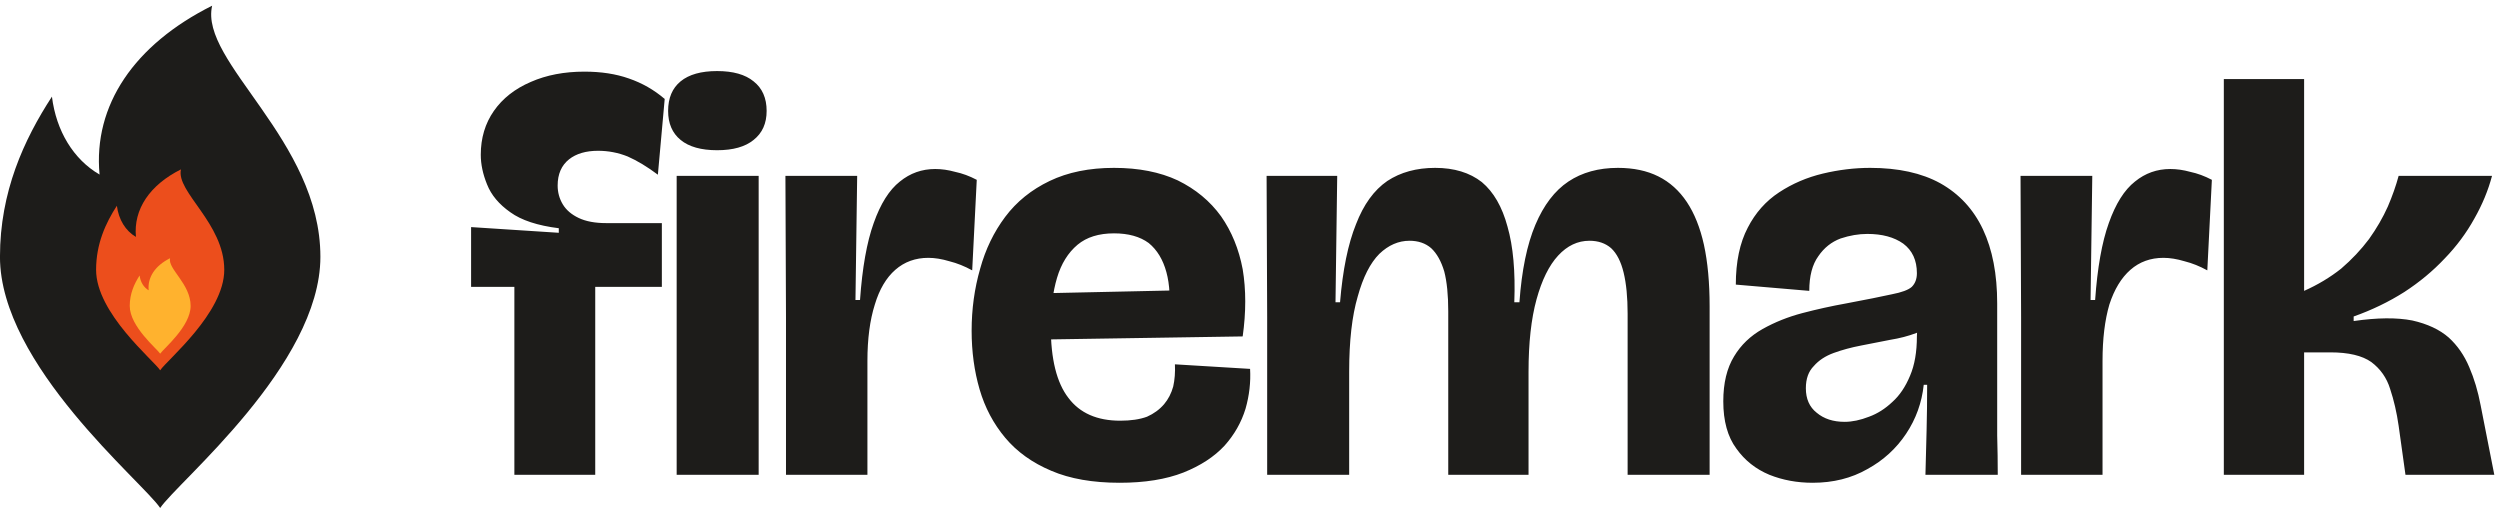
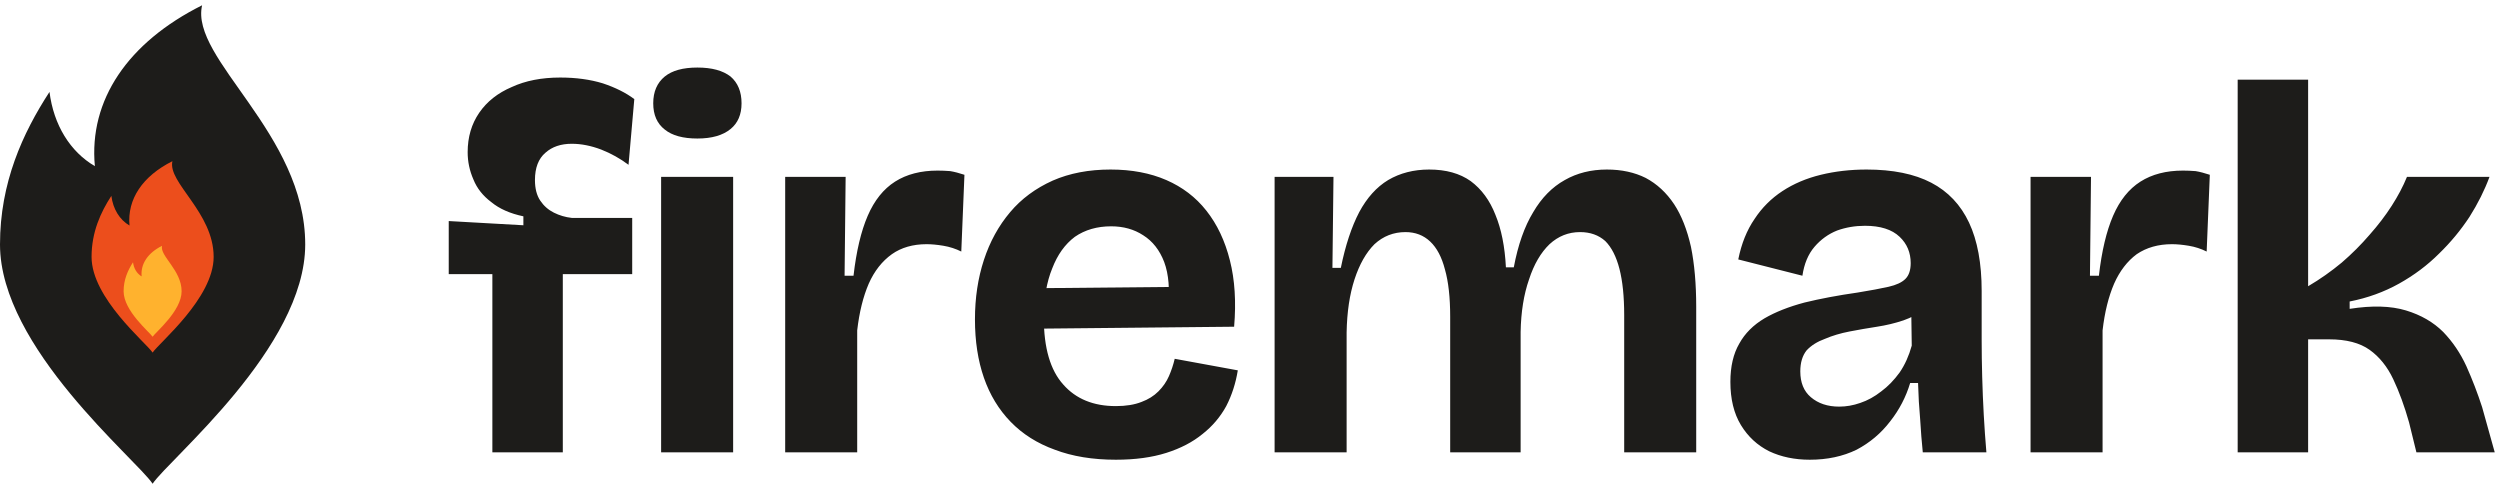
- <svg xmlns="http://www.w3.org/2000/svg" viewBox="0 -83.38 439.03 90.21" role="img" aria-label="Firemark">
-   <g transform="translate(-9.89 -83.14) scale(0.7604)">
+ <svg xmlns="http://www.w3.org/2000/svg" viewBox="0 -86.05 475.56 93.01" role="img" aria-label="Firemark">
+   <g transform="translate(-10.20 -85.83) scale(0.7846)">
    <path fill="#1D1C1A" d="M50 117C46 111 13 84 13 59C13 44 18.5 32 25 22C26 30 30 36.5 36 40C34.5 24 44 10 62 1C59 14 87 32 87 59C87 84 54 111 50 117Z" />
    <path fill="#EC4E1C" d="M50 85.2C48.4 82.8 35.2 72 35.2 62C35.2 56 37.4 51.2 40 47.2C40.4 50.4 42 53 44.4 54.4C43.8 48 47.6 42.4 54.8 38.8C53.6 44 64.8 51.2 64.8 62C64.8 72 51.6 82.8 50 85.2Z" />
    <path fill="#FFB22E" d="M50 81.36C49.24 80.22 42.97 75.09 42.97 70.34C42.97 67.49 44.02 65.21 45.25 63.31C45.44 64.83 46.2 66.06 47.34 66.73C47.05 63.69 48.86 61.03 52.28 59.32C51.71 61.79 57.03 65.21 57.03 70.34C57.03 75.09 50.76 80.22 50 81.36Z" />
  </g>
-   <path fill="#1D1C1A" transform="translate(81.53 0)" d="M8.8 0V-33H1.2V-43.5L16.6 -42.5V-43.3Q11 -44 8.1 -46.1Q5.1 -48.2 4 -51Q2.9 -53.7 2.9 -56.2Q2.9 -60.6 5.2 -63.9Q7.5 -67.2 11.7 -69Q15.8 -70.8 21.1 -70.8Q25.5 -70.8 28.9 -69.6Q32.4 -68.4 35.2 -66L34 -52.7Q31.2 -54.8 28.7 -55.9Q26.2 -56.9 23.5 -56.9Q20.3 -56.9 18.4 -55.4Q16.4 -53.8 16.4 -50.8Q16.4 -49 17.3 -47.5Q18.2 -46 20.1 -45.1Q22 -44.2 24.9 -44.2H34.7V-33H23V0Z M37.3 0V-52.5H51.7V0ZM44.4 -57Q40.2 -57 38 -58.8Q35.8 -60.6 35.8 -63.9Q35.8 -67.3 38 -69.1Q40.2 -70.9 44.4 -70.9Q48.6 -70.9 50.8 -69.1Q53.1 -67.3 53.1 -63.9Q53.1 -60.6 50.8 -58.8Q48.6 -57 44.4 -57Z M56.5 0V-27.6L56.4 -52.5H69L68.7 -30.7H69.5Q70.1 -39.2 71.9 -44.2Q73.7 -49.3 76.5 -51.5Q79.2 -53.7 82.7 -53.7Q84.4 -53.7 86.2 -53.2Q88.1 -52.8 90 -51.8L89.2 -35.9Q87.2 -37 85.2 -37.5Q83.2 -38.1 81.5 -38.1Q78.1 -38.1 75.7 -36Q73.3 -33.9 72.1 -29.9Q70.8 -25.8 70.8 -20V0Z M115.1 1.4Q108 1.4 103.1 -0.7Q98.1 -2.8 95 -6.5Q91.9 -10.2 90.5 -15Q89.1 -19.8 89.1 -25.3Q89.1 -31 90.6 -36.2Q92 -41.3 95 -45.3Q98 -49.3 102.8 -51.6Q107.6 -53.9 114.1 -53.9Q120.6 -53.9 125.3 -51.7Q130 -49.4 132.9 -45.4Q135.7 -41.4 136.7 -36.1Q137.6 -30.7 136.7 -24.3L98 -23.7V-31.8L125.7 -32.4L123.7 -27.7Q124.2 -32.3 123.3 -35.6Q122.4 -38.9 120.2 -40.7Q117.9 -42.4 114.1 -42.4Q110.1 -42.4 107.7 -40.4Q105.2 -38.3 104.1 -34.6Q103 -30.9 103 -26Q103 -17.5 106.1 -13.5Q109.1 -9.5 115.2 -9.5Q118 -9.5 119.9 -10.2Q121.7 -11 122.9 -12.4Q124 -13.7 124.5 -15.5Q124.9 -17.3 124.8 -19.4L138 -18.6Q138.2 -15.1 137.2 -11.6Q136.1 -8 133.5 -5.1Q130.8 -2.2 126.3 -0.4Q121.7 1.4 115.1 1.4Z M141 0V-27.7L140.9 -52.5H153.3L153 -30.3H153.8Q154.5 -38.8 156.6 -44Q158.6 -49.2 162.1 -51.6Q165.6 -53.9 170.5 -53.9Q175.5 -53.9 178.7 -51.4Q181.8 -48.8 183.2 -43.6Q184.7 -38.4 184.4 -30.3H185.3Q185.9 -38.7 188.1 -43.9Q190.3 -49.1 193.9 -51.5Q197.5 -53.9 202.6 -53.9Q206.7 -53.9 209.7 -52.4Q212.7 -50.9 214.7 -47.9Q216.7 -44.9 217.7 -40.4Q218.7 -35.8 218.7 -29.6V0H204.3V-28.3Q204.3 -32.6 203.6 -35.5Q202.9 -38.4 201.4 -39.8Q199.9 -41.1 197.6 -41.1Q194.5 -41.1 192.1 -38.5Q189.7 -35.9 188.3 -30.8Q186.9 -25.7 186.9 -18.1V0H172.8V-28.7Q172.8 -33 172.1 -35.7Q171.3 -38.4 169.8 -39.8Q168.3 -41.1 166 -41.1Q163.1 -41.1 160.7 -38.8Q158.3 -36.4 156.9 -31.3Q155.4 -26.2 155.4 -18.1V0Z M236.8 1.4Q232.7 1.4 229.2 -0Q225.6 -1.5 223.4 -4.6Q221.1 -7.7 221.1 -12.9Q221.1 -17.7 223 -20.8Q224.8 -23.8 228 -25.6Q231.2 -27.4 235 -28.4Q238.8 -29.4 242.7 -30.1Q248 -31.1 250.7 -31.7Q253.3 -32.2 254.2 -33Q255.1 -33.9 255.1 -35.4Q255.1 -38.8 252.7 -40.6Q250.3 -42.3 246.4 -42.3Q244.1 -42.3 241.7 -41.5Q239.3 -40.6 237.8 -38.4Q236.2 -36.2 236.2 -32.3L223.3 -33.4Q223.3 -39.4 225.4 -43.4Q227.4 -47.3 230.9 -49.6Q234.4 -51.9 238.6 -52.9Q242.8 -53.9 246.9 -53.9Q254.3 -53.9 259.2 -51.2Q264.2 -48.4 266.7 -43.1Q269.2 -37.8 269.2 -30.1V-20.6Q269.2 -17.2 269.2 -13.8Q269.2 -10.3 269.2 -6.9Q269.3 -3.4 269.3 0H256.6Q256.7 -3.8 256.8 -7.7Q256.9 -11.6 256.9 -15.8H256.3Q255.8 -11.1 253.2 -7.2Q250.6 -3.3 246.4 -1Q242.2 1.4 236.8 1.4ZM242.4 -9.3Q244.4 -9.3 246.7 -10.2Q248.9 -11 250.8 -12.8Q252.7 -14.5 253.9 -17.4Q255.1 -20.2 255.1 -24.3L255.2 -26.6L257.8 -27.1Q257 -25.7 255 -24.9Q252.9 -24.1 250.4 -23.7Q247.9 -23.2 245.3 -22.7Q242.7 -22.2 240.5 -21.4Q238.3 -20.6 237 -19.1Q235.6 -17.7 235.6 -15.2Q235.6 -12.4 237.5 -10.9Q239.4 -9.3 242.4 -9.3Z M273.4 0V-27.6L273.3 -52.5H285.9L285.6 -30.7H286.4Q287 -39.2 288.8 -44.2Q290.6 -49.3 293.4 -51.5Q296.1 -53.7 299.6 -53.7Q301.3 -53.7 303.1 -53.2Q305 -52.8 306.9 -51.8L306.1 -35.9Q304.1 -37 302.1 -37.5Q300.1 -38.1 298.4 -38.1Q295 -38.1 292.6 -36Q290.2 -33.9 288.9 -29.9Q287.7 -25.8 287.7 -20V0Z M309 0V-69.5H323.1V-32.3Q326.7 -33.9 329.6 -36.2Q332.4 -38.6 334.5 -41.4Q336.5 -44.2 337.8 -47.1Q339 -49.9 339.7 -52.5H356.1Q355.1 -48.7 353 -45Q350.9 -41.2 347.8 -38Q344.7 -34.7 340.7 -32.1Q336.6 -29.5 331.8 -27.8V-27Q338 -27.9 342.1 -27.1Q346.1 -26.2 348.5 -24.1Q350.8 -22 352.1 -18.9Q353.4 -15.9 354.1 -12.2L356.5 0H340.9L339.7 -8.6Q339.2 -12.1 338.2 -15.1Q337.3 -18 334.9 -19.8Q332.5 -21.5 327.7 -21.5H323.1V0Z" />
+   <path fill="#1D1C1A" transform="translate(83.26 0)" d="M10.4 0V-33.9H2.1V-44L16.3 -43.2V-44.9Q12.5 -45.7 10.2 -47.6Q7.8 -49.4 6.8 -51.9Q5.7 -54.4 5.7 -57.1Q5.7 -61.4 7.9 -64.6Q10.1 -67.8 14.1 -69.5Q18 -71.3 23.3 -71.3Q27.8 -71.3 31.4 -70.2Q35 -69 37.4 -67.2L36.3 -54.7Q33.9 -56.5 31.1 -57.6Q28.2 -58.7 25.5 -58.7Q22.4 -58.7 20.5 -57Q18.5 -55.3 18.5 -51.8Q18.5 -49.4 19.5 -47.9Q20.5 -46.4 22.1 -45.6Q23.7 -44.8 25.5 -44.6H37V-33.9H23.8V0Z M42.5 0V-52.4H56.2V0ZM49.4 -59.7Q45.3 -59.7 43.2 -61.4Q41 -63.1 41 -66.4Q41 -69.7 43.2 -71.5Q45.3 -73.2 49.4 -73.2Q53.5 -73.2 55.7 -71.5Q57.8 -69.7 57.8 -66.4Q57.8 -63.2 55.7 -61.5Q53.5 -59.7 49.4 -59.7Z M66.1 0V-26.1V-52.4H77.6L77.4 -33.6H79.1Q79.9 -40.6 81.8 -45Q83.7 -49.4 87 -51.5Q90.3 -53.6 95.1 -53.6Q96.2 -53.6 97.5 -53.5Q98.7 -53.3 100.2 -52.8L99.6 -38.2Q98 -39 96.2 -39.3Q94.4 -39.6 93 -39.6Q89.1 -39.6 86.4 -37.7Q83.6 -35.7 82 -32.1Q80.4 -28.4 79.8 -23.2V0Z M129 1.4Q122.4 1.4 117.4 -0.5Q112.4 -2.3 109 -5.8Q105.6 -9.3 103.9 -14.2Q102.2 -19.1 102.2 -25.3Q102.2 -31.4 103.9 -36.6Q105.6 -41.8 108.9 -45.7Q112.1 -49.5 117 -51.7Q121.8 -53.8 128 -53.8Q134 -53.8 138.6 -51.8Q143.2 -49.8 146.2 -46Q149.3 -42.1 150.7 -36.5Q152.1 -31 151.5 -23.9L111 -23.5V-31.2L143.1 -31.5L138.9 -27.4Q139.5 -32.7 138.2 -36.2Q136.9 -39.6 134.2 -41.3Q131.6 -43 128.1 -43Q124.1 -43 121.2 -41Q118.4 -38.9 116.9 -35Q115.3 -31.1 115.3 -25.6Q115.3 -17 119 -12.9Q122.6 -8.8 129 -8.8Q131.9 -8.8 133.9 -9.6Q135.8 -10.3 137.1 -11.6Q138.4 -12.9 139.1 -14.5Q139.8 -16.1 140.2 -17.8L152.2 -15.6Q151.6 -11.9 150 -8.8Q148.3 -5.7 145.5 -3.5Q142.7 -1.2 138.6 0.1Q134.5 1.4 129 1.4Z M159.2 0V-32V-52.4H170.4L170.2 -35.1H171.8Q173.1 -41.5 175.3 -45.7Q177.5 -49.8 180.8 -51.8Q184.2 -53.8 188.6 -53.8Q193.4 -53.8 196.5 -51.6Q199.6 -49.3 201.2 -45.2Q202.9 -41.1 203.2 -35.2H204.7Q205.9 -41.6 208.4 -45.7Q210.8 -49.8 214.4 -51.8Q217.9 -53.8 222.4 -53.8Q226.6 -53.8 229.8 -52.2Q233 -50.5 235.2 -47.2Q237.3 -44 238.4 -39.1Q239.4 -34.2 239.4 -27.7V0H225.7V-26.1Q225.7 -31.4 224.8 -34.9Q223.9 -38.4 222.1 -40.2Q220.2 -41.9 217.3 -41.9Q214 -41.9 211.5 -39.6Q209 -37.2 207.6 -32.9Q206.1 -28.6 206 -22.9V0H192.6V-25.8Q192.6 -31.3 191.6 -34.8Q190.7 -38.3 188.8 -40.1Q186.9 -41.9 184.1 -41.9Q180.7 -41.9 178.2 -39.6Q175.8 -37.2 174.4 -32.9Q173 -28.6 172.9 -22.8V0Z M261 1.4Q256.7 1.4 253.3 -0.2Q249.9 -1.9 247.9 -5.2Q245.9 -8.5 245.9 -13.4Q245.9 -17.8 247.6 -20.7Q249.2 -23.6 252.4 -25.5Q255.5 -27.3 260 -28.5Q264.5 -29.6 270.1 -30.4Q273.8 -31 276 -31.5Q278.2 -32 279.2 -33Q280.2 -34 280.2 -36Q280.2 -39 278.1 -41Q275.9 -43.1 271.5 -43.1Q268.7 -43.1 266.2 -42.2Q263.7 -41.2 261.9 -39.1Q260.1 -37 259.6 -33.6L247.4 -36.7Q248.3 -41.2 250.5 -44.4Q252.6 -47.6 255.8 -49.7Q259 -51.8 263.1 -52.8Q267.2 -53.8 271.8 -53.8Q279.3 -53.8 284.1 -51.3Q288.9 -48.8 291.3 -43.7Q293.7 -38.6 293.7 -30.7V-21.4Q293.7 -18 293.8 -14.4Q293.9 -10.7 294.1 -7.1Q294.3 -3.5 294.6 0H282.5Q282.2 -2.9 282 -6.3Q281.7 -9.6 281.6 -13.2H280.1Q278.9 -9.2 276.3 -5.9Q273.7 -2.5 269.9 -0.5Q266 1.4 261 1.4ZM266.6 -8.7Q268.6 -8.7 270.6 -9.4Q272.7 -10.1 274.6 -11.6Q276.5 -13 278.1 -15.2Q279.6 -17.4 280.4 -20.3L280.3 -27.5L282.7 -27.2Q281.1 -25.9 278.8 -25.1Q276.4 -24.3 273.8 -23.9Q271.2 -23.5 268.6 -23Q266 -22.5 263.9 -21.6Q261.7 -20.8 260.4 -19.4Q259.2 -17.9 259.2 -15.4Q259.2 -12.2 261.2 -10.5Q263.3 -8.7 266.6 -8.7Z M303 0V-26.1V-52.4H314.5L314.3 -33.6H316Q316.8 -40.6 318.7 -45Q320.6 -49.4 323.9 -51.5Q327.2 -53.6 332 -53.6Q333.1 -53.6 334.4 -53.5Q335.6 -53.3 337.1 -52.8L336.5 -38.2Q334.9 -39 333.1 -39.3Q331.3 -39.6 329.9 -39.6Q326 -39.6 323.2 -37.7Q320.5 -35.7 318.9 -32.1Q317.3 -28.4 316.7 -23.2V0Z M342.4 0V-70.9H355.8V-31.6Q359.2 -33.6 362.2 -36.1Q365.1 -38.6 367.5 -41.4Q369.9 -44.1 371.7 -46.9Q373.5 -49.7 374.6 -52.4H390.3Q388.9 -48.6 386.5 -44.8Q384 -41 380.7 -37.8Q377.4 -34.5 373.1 -32.1Q368.8 -29.7 363.7 -28.7V-27.3Q370.1 -28.3 374.4 -27Q378.7 -25.7 381.5 -22.9Q384.2 -20.1 385.9 -16.4Q387.6 -12.6 388.9 -8.6L391.3 0H376.4L375 -5.7Q373.7 -10.3 372 -13.9Q370.3 -17.5 367.5 -19.5Q364.7 -21.5 359.8 -21.5H355.8V0Z" />
</svg>
